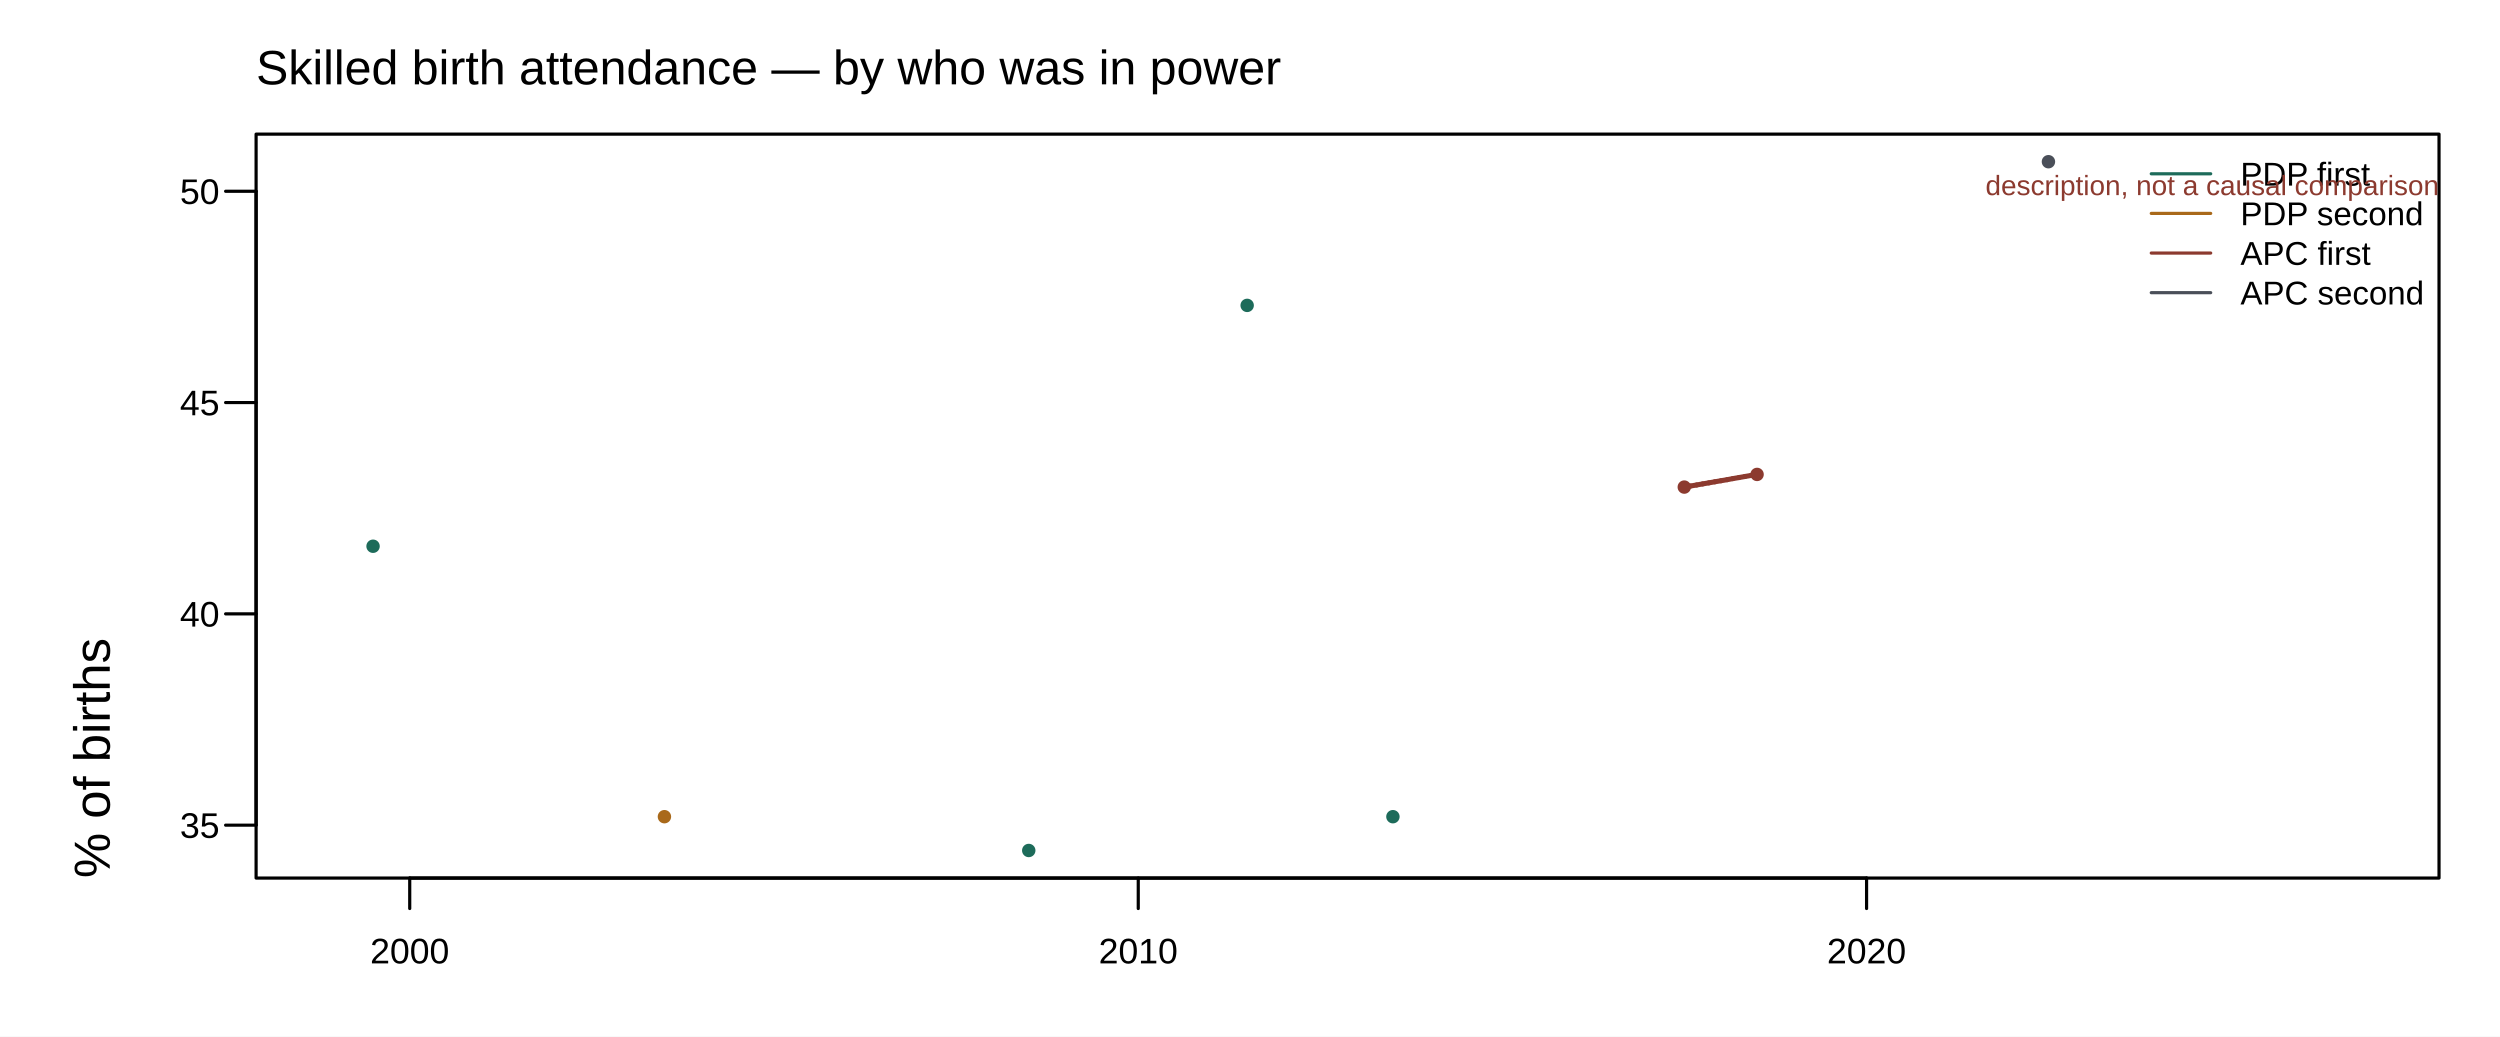
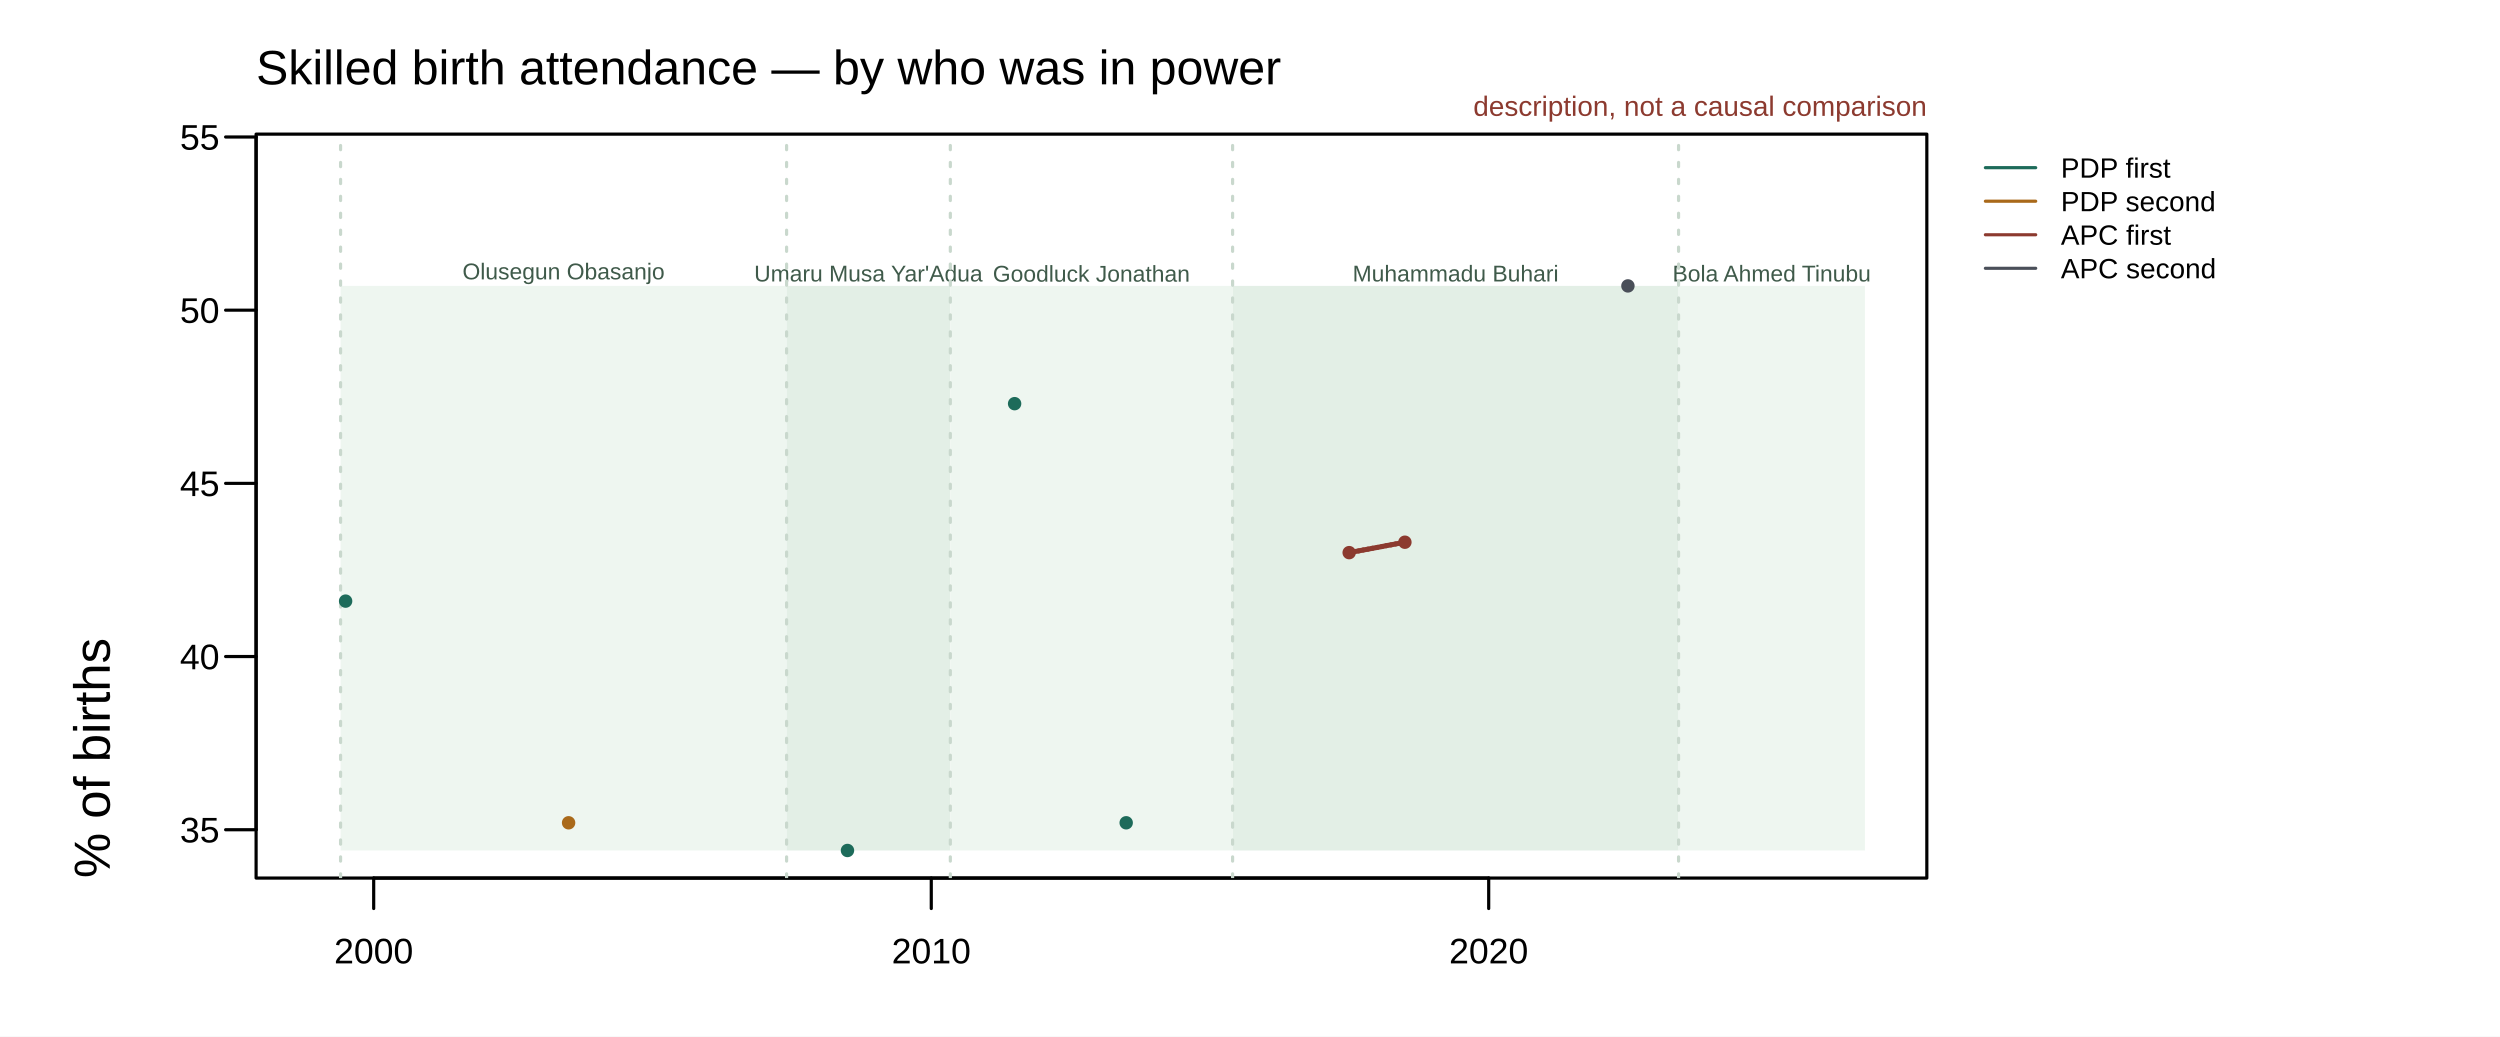
<svg xmlns="http://www.w3.org/2000/svg" width="590.40pt" height="244.80pt" viewBox="0 0 590.40 244.80">
  <g class="svglite">
    <defs>
      <style type="text/css">
    .svglite line, .svglite polyline, .svglite polygon, .svglite path, .svglite rect, .svglite circle {
      fill: none;
      stroke: #000000;
      stroke-linecap: round;
      stroke-linejoin: round;
      stroke-miterlimit: 10.00;
    }
    .svglite text {
      white-space: pre;
    }
    .svglite g.glyphgroup path {
      fill: inherit;
      stroke: none;
    }
  </style>
    </defs>
    <rect width="100%" height="100%" style="stroke: none; fill: #FFFFFF;" />
    <defs>
      <clipPath id="cpMC4wMHw1OTAuNDB8MC4wMHwyNDQuODA=">
        <rect x="0.00" y="0.00" width="590.40" height="244.80" />
      </clipPath>
    </defs>
    <g clip-path="url(#cpMC4wMHw1OTAuNDB8MC4wMHwyNDQuODA=)">
-       <line x1="96.76" y1="207.36" x2="440.81" y2="207.36" style="stroke-width: 0.75;" />
-       <line x1="96.76" y1="207.36" x2="96.76" y2="214.56" style="stroke-width: 0.75;" />
-       <line x1="268.81" y1="207.36" x2="268.81" y2="214.56" style="stroke-width: 0.75;" />
-       <line x1="440.81" y1="207.36" x2="440.81" y2="214.56" style="stroke-width: 0.75;" />
-       <text x="96.76" y="227.52" text-anchor="middle" style="font-size: 8.40px; font-family: &quot;Arial&quot;;" textLength="18.69px" lengthAdjust="spacingAndGlyphs">2000</text>
-       <text x="268.81" y="227.52" text-anchor="middle" style="font-size: 8.40px; font-family: &quot;Arial&quot;;" textLength="18.69px" lengthAdjust="spacingAndGlyphs">2010</text>
-       <text x="440.81" y="227.52" text-anchor="middle" style="font-size: 8.40px; font-family: &quot;Arial&quot;;" textLength="18.69px" lengthAdjust="spacingAndGlyphs">2020</text>
-       <line x1="60.48" y1="194.87" x2="60.48" y2="45.17" style="stroke-width: 0.75;" />
-       <line x1="60.48" y1="194.87" x2="53.28" y2="194.87" style="stroke-width: 0.75;" />
-       <line x1="60.48" y1="144.97" x2="53.28" y2="144.97" style="stroke-width: 0.75;" />
-       <line x1="60.48" y1="95.07" x2="53.28" y2="95.07" style="stroke-width: 0.75;" />
-       <line x1="60.48" y1="45.17" x2="53.28" y2="45.17" style="stroke-width: 0.75;" />
-       <text x="51.84" y="197.87" text-anchor="end" style="font-size: 8.40px; font-family: &quot;Arial&quot;;" textLength="9.34px" lengthAdjust="spacingAndGlyphs">35</text>
-       <text x="51.84" y="147.97" text-anchor="end" style="font-size: 8.40px; font-family: &quot;Arial&quot;;" textLength="9.34px" lengthAdjust="spacingAndGlyphs">40</text>
-       <text x="51.84" y="98.07" text-anchor="end" style="font-size: 8.40px; font-family: &quot;Arial&quot;;" textLength="9.34px" lengthAdjust="spacingAndGlyphs">45</text>
-       <text x="51.84" y="48.17" text-anchor="end" style="font-size: 8.40px; font-family: &quot;Arial&quot;;" textLength="9.34px" lengthAdjust="spacingAndGlyphs">50</text>
-       <polygon points="60.48,207.36 576.00,207.36 576.00,31.68 60.48,31.68 " style="stroke-width: 0.75;" />
+       <line x1="88.25" y1="207.36" x2="351.57" y2="207.36" style="stroke-width: 0.75;" />
+       <line x1="88.25" y1="207.36" x2="88.25" y2="214.56" style="stroke-width: 0.75;" />
+       <line x1="219.93" y1="207.36" x2="219.93" y2="214.56" style="stroke-width: 0.75;" />
+       <line x1="351.57" y1="207.36" x2="351.57" y2="214.56" style="stroke-width: 0.75;" />
+       <text x="88.25" y="227.52" text-anchor="middle" style="font-size: 8.40px; font-family: &quot;Arial&quot;;" textLength="18.69px" lengthAdjust="spacingAndGlyphs">2000</text>
+       <text x="219.93" y="227.52" text-anchor="middle" style="font-size: 8.40px; font-family: &quot;Arial&quot;;" textLength="18.69px" lengthAdjust="spacingAndGlyphs">2010</text>
+       <text x="351.57" y="227.52" text-anchor="middle" style="font-size: 8.40px; font-family: &quot;Arial&quot;;" textLength="18.69px" lengthAdjust="spacingAndGlyphs">2020</text>
+       <line x1="60.48" y1="195.95" x2="60.48" y2="32.35" style="stroke-width: 0.75;" />
+       <line x1="60.48" y1="195.95" x2="53.28" y2="195.95" style="stroke-width: 0.75;" />
+       <line x1="60.48" y1="155.05" x2="53.28" y2="155.05" style="stroke-width: 0.75;" />
+       <line x1="60.48" y1="114.15" x2="53.28" y2="114.15" style="stroke-width: 0.75;" />
+       <line x1="60.48" y1="73.25" x2="53.28" y2="73.25" style="stroke-width: 0.75;" />
+       <line x1="60.48" y1="32.35" x2="53.28" y2="32.35" style="stroke-width: 0.75;" />
+       <text x="51.84" y="198.95" text-anchor="end" style="font-size: 8.40px; font-family: &quot;Arial&quot;;" textLength="9.34px" lengthAdjust="spacingAndGlyphs">35</text>
+       <text x="51.84" y="158.05" text-anchor="end" style="font-size: 8.40px; font-family: &quot;Arial&quot;;" textLength="9.34px" lengthAdjust="spacingAndGlyphs">40</text>
+       <text x="51.84" y="117.15" text-anchor="end" style="font-size: 8.40px; font-family: &quot;Arial&quot;;" textLength="9.34px" lengthAdjust="spacingAndGlyphs">45</text>
+       <text x="51.84" y="76.25" text-anchor="end" style="font-size: 8.40px; font-family: &quot;Arial&quot;;" textLength="9.34px" lengthAdjust="spacingAndGlyphs">50</text>
+       <text x="51.84" y="35.35" text-anchor="end" style="font-size: 8.40px; font-family: &quot;Arial&quot;;" textLength="9.34px" lengthAdjust="spacingAndGlyphs">55</text>
+       <polygon points="60.48,207.36 455.04,207.36 455.04,31.68 60.48,31.68 " style="stroke-width: 0.75;" />
      <text x="60.48" y="19.92" style="font-size: 11.40px; font-family: &quot;Arial&quot;;" textLength="241.83px" lengthAdjust="spacingAndGlyphs">Skilled birth attendance — by who was in power</text>
      <text transform="translate(25.92,207.36) rotate(-90)" style="font-size: 12.00px; font-family: &quot;Arial&quot;;" textLength="56.67px" lengthAdjust="spacingAndGlyphs">% of births</text>
    </g>
    <defs>
-       <clipPath id="cpNjAuNDh8NTc2LjAwfDMxLjY4fDIwNy4zNg==">
-         <rect x="60.48" y="31.68" width="515.52" height="175.68" />
+       <clipPath id="cpNjAuNDh8NDU1LjA0fDMxLjY4fDIwNy4zNg==">
+         <rect x="60.48" y="31.68" width="394.56" height="175.68" />
      </clipPath>
    </defs>
-     <g clip-path="url(#cpNjAuNDh8NTc2LjAwfDMxLjY4fDIwNy4zNg==)">
-       <circle cx="88.10" cy="129.00" r="1.21" style="stroke-width: 0.75; stroke: #1D6B5A; fill: #1D6B5A;" />
-       <circle cx="242.95" cy="200.85" r="1.21" style="stroke-width: 0.75; stroke: #1D6B5A; fill: #1D6B5A;" />
-       <circle cx="294.53" cy="72.12" r="1.21" style="stroke-width: 0.75; stroke: #1D6B5A; fill: #1D6B5A;" />
-       <circle cx="328.95" cy="192.87" r="1.21" style="stroke-width: 0.75; stroke: #1D6B5A; fill: #1D6B5A;" />
-       <circle cx="156.91" cy="192.87" r="1.21" style="stroke-width: 0.75; stroke: #A9691A; fill: #A9691A;" />
-       <line x1="397.76" y1="115.03" x2="399.22" y2="114.78" style="stroke-width: 1.20; stroke: #8C3A2F; stroke-dasharray: 1.60,4.80;" />
-       <line x1="399.22" y1="114.78" x2="400.68" y2="114.53" style="stroke-width: 1.20; stroke: #8C3A2F; stroke-dasharray: 1.60,4.80;" />
-       <line x1="400.68" y1="114.53" x2="402.10" y2="114.28" style="stroke-width: 1.20; stroke: #8C3A2F; stroke-dasharray: 1.60,4.80;" />
-       <line x1="402.10" y1="114.28" x2="403.56" y2="114.03" style="stroke-width: 1.20; stroke: #8C3A2F; stroke-dasharray: 1.60,4.80;" />
-       <line x1="403.56" y1="114.03" x2="404.97" y2="113.78" style="stroke-width: 1.20; stroke: #8C3A2F; stroke-dasharray: 1.60,4.80;" />
-       <line x1="404.97" y1="113.78" x2="406.43" y2="113.53" style="stroke-width: 1.20; stroke: #8C3A2F; stroke-dasharray: 1.60,4.80;" />
-       <line x1="406.43" y1="113.53" x2="407.89" y2="113.28" style="stroke-width: 1.20; stroke: #8C3A2F; stroke-dasharray: 1.60,4.80;" />
-       <line x1="407.89" y1="113.28" x2="409.21" y2="113.03" style="stroke-width: 1.20; stroke: #8C3A2F; stroke-dasharray: 1.60,4.80;" />
-       <line x1="409.21" y1="113.03" x2="410.67" y2="112.78" style="stroke-width: 1.20; stroke: #8C3A2F; stroke-dasharray: 1.60,4.80;" />
-       <line x1="410.67" y1="112.78" x2="412.08" y2="112.53" style="stroke-width: 1.20; stroke: #8C3A2F; stroke-dasharray: 1.60,4.80;" />
-       <line x1="412.08" y1="112.53" x2="413.54" y2="112.28" style="stroke-width: 1.20; stroke: #8C3A2F; stroke-dasharray: 1.60,4.80;" />
-       <line x1="413.54" y1="112.28" x2="414.95" y2="112.04" style="stroke-width: 1.20; stroke: #8C3A2F; stroke-dasharray: 1.60,4.80;" />
-       <circle cx="397.76" cy="115.03" r="1.21" style="stroke-width: 0.75; stroke: #8C3A2F; fill: #8C3A2F;" />
-       <circle cx="414.95" cy="112.04" r="1.21" style="stroke-width: 0.75; stroke: #8C3A2F; fill: #8C3A2F;" />
-       <circle cx="483.76" cy="38.19" r="1.21" style="stroke-width: 0.75; stroke: #4A4F59; fill: #4A4F59;" />
-       <line x1="508.04" y1="41.04" x2="522.08" y2="41.04" style="stroke-width: 0.75; stroke: #1D6B5A;" />
-       <line x1="508.04" y1="50.40" x2="522.08" y2="50.40" style="stroke-width: 0.75; stroke: #A9691A;" />
-       <line x1="508.04" y1="59.76" x2="522.08" y2="59.76" style="stroke-width: 0.75; stroke: #8C3A2F;" />
-       <line x1="508.04" y1="69.12" x2="522.08" y2="69.12" style="stroke-width: 0.75; stroke: #4A4F59;" />
-       <text x="529.10" y="43.83" style="font-size: 7.80px; font-family: &quot;Arial&quot;;" textLength="30.64px" lengthAdjust="spacingAndGlyphs">PDP first</text>
-       <text x="529.10" y="53.19" style="font-size: 7.80px; font-family: &quot;Arial&quot;;" textLength="43.25px" lengthAdjust="spacingAndGlyphs">PDP second</text>
-       <text x="529.10" y="62.55" style="font-size: 7.80px; font-family: &quot;Arial&quot;;" textLength="30.78px" lengthAdjust="spacingAndGlyphs">APC first</text>
-       <text x="529.10" y="71.91" style="font-size: 7.80px; font-family: &quot;Arial&quot;;" textLength="43.39px" lengthAdjust="spacingAndGlyphs">APC second</text>
+     <g clip-path="url(#cpNjAuNDh8NDU1LjA0fDMxLjY4fDIwNy4zNg==)">
+       <rect x="80.43" y="67.52" width="105.33" height="133.33" style="stroke-width: 0.75; stroke: none; fill: #EEF6F0;" />
+       <text x="133.09" y="65.98" text-anchor="middle" style="font-size: 5.40px;fill: #3F5A4A; font-family: &quot;Arial&quot;;" textLength="47.69px" lengthAdjust="spacingAndGlyphs">Olusegun Obasanjo</text>
+       <rect x="185.76" y="67.52" width="38.68" height="133.33" style="stroke-width: 0.75; stroke: none; fill: #E3EFE6;" />
+       <text x="205.08" y="66.48" text-anchor="middle" style="font-size: 5.40px;fill: #3F5A4A; font-family: &quot;Arial&quot;;" textLength="53.88px" lengthAdjust="spacingAndGlyphs">Umaru Musa Yar'Adua</text>
+       <rect x="224.43" y="67.52" width="66.65" height="133.33" style="stroke-width: 0.75; stroke: none; fill: #EEF6F0;" />
+       <text x="257.74" y="66.52" text-anchor="middle" style="font-size: 5.40px;fill: #3F5A4A; font-family: &quot;Arial&quot;;" textLength="46.50px" lengthAdjust="spacingAndGlyphs">Goodluck Jonathan</text>
+       <rect x="291.09" y="67.52" width="105.33" height="133.33" style="stroke-width: 0.75; stroke: none; fill: #E3EFE6;" />
+       <text x="343.75" y="66.48" text-anchor="middle" style="font-size: 5.40px;fill: #3F5A4A; font-family: &quot;Arial&quot;;" textLength="48.55px" lengthAdjust="spacingAndGlyphs">Muhammadu Buhari</text>
+       <rect x="396.41" y="67.52" width="44.01" height="133.33" style="stroke-width: 0.75; stroke: none; fill: #EEF6F0;" />
+       <text x="418.40" y="66.48" text-anchor="middle" style="font-size: 5.40px;fill: #3F5A4A; font-family: &quot;Arial&quot;;" textLength="46.78px" lengthAdjust="spacingAndGlyphs">Bola Ahmed Tinubu</text>
+       <line x1="80.43" y1="207.36" x2="80.43" y2="31.68" style="stroke-width: 0.75; stroke: #C9D8CD; stroke-dasharray: 1.00,3.00;" />
+       <line x1="185.76" y1="207.36" x2="185.76" y2="31.68" style="stroke-width: 0.75; stroke: #C9D8CD; stroke-dasharray: 1.00,3.00;" />
+       <line x1="224.43" y1="207.36" x2="224.43" y2="31.68" style="stroke-width: 0.75; stroke: #C9D8CD; stroke-dasharray: 1.00,3.00;" />
+       <line x1="291.09" y1="207.36" x2="291.09" y2="31.68" style="stroke-width: 0.75; stroke: #C9D8CD; stroke-dasharray: 1.00,3.00;" />
+       <line x1="396.41" y1="207.36" x2="396.41" y2="31.68" style="stroke-width: 0.75; stroke: #C9D8CD; stroke-dasharray: 1.00,3.00;" />
+       <circle cx="81.62" cy="141.96" r="1.21" style="stroke-width: 0.75; stroke: #1D6B5A; fill: #1D6B5A;" />
+       <circle cx="200.14" cy="200.85" r="1.21" style="stroke-width: 0.75; stroke: #1D6B5A; fill: #1D6B5A;" />
+       <circle cx="239.61" cy="95.33" r="1.21" style="stroke-width: 0.75; stroke: #1D6B5A; fill: #1D6B5A;" />
+       <circle cx="265.96" cy="194.31" r="1.21" style="stroke-width: 0.75; stroke: #1D6B5A; fill: #1D6B5A;" />
+       <circle cx="134.28" cy="194.31" r="1.21" style="stroke-width: 0.75; stroke: #A9691A; fill: #A9691A;" />
+       <line x1="318.62" y1="130.51" x2="319.74" y2="130.30" style="stroke-width: 1.20; stroke: #8C3A2F; stroke-dasharray: 1.60,4.80;" />
+       <line x1="319.74" y1="130.30" x2="320.86" y2="130.10" style="stroke-width: 1.20; stroke: #8C3A2F; stroke-dasharray: 1.60,4.80;" />
+       <line x1="320.86" y1="130.10" x2="321.94" y2="129.89" style="stroke-width: 1.20; stroke: #8C3A2F; stroke-dasharray: 1.60,4.80;" />
+       <line x1="321.94" y1="129.89" x2="323.06" y2="129.69" style="stroke-width: 1.20; stroke: #8C3A2F; stroke-dasharray: 1.60,4.80;" />
+       <line x1="323.06" y1="129.69" x2="324.14" y2="129.48" style="stroke-width: 1.20; stroke: #8C3A2F; stroke-dasharray: 1.60,4.80;" />
+       <line x1="324.14" y1="129.48" x2="325.26" y2="129.28" style="stroke-width: 1.20; stroke: #8C3A2F; stroke-dasharray: 1.60,4.80;" />
+       <line x1="325.26" y1="129.28" x2="326.37" y2="129.07" style="stroke-width: 1.20; stroke: #8C3A2F; stroke-dasharray: 1.60,4.80;" />
+       <line x1="326.37" y1="129.07" x2="327.38" y2="128.87" style="stroke-width: 1.20; stroke: #8C3A2F; stroke-dasharray: 1.60,4.80;" />
+       <line x1="327.38" y1="128.87" x2="328.50" y2="128.67" style="stroke-width: 1.20; stroke: #8C3A2F; stroke-dasharray: 1.60,4.80;" />
+       <line x1="328.50" y1="128.67" x2="329.58" y2="128.46" style="stroke-width: 1.20; stroke: #8C3A2F; stroke-dasharray: 1.60,4.80;" />
+       <line x1="329.58" y1="128.46" x2="330.70" y2="128.26" style="stroke-width: 1.20; stroke: #8C3A2F; stroke-dasharray: 1.60,4.80;" />
+       <line x1="330.70" y1="128.26" x2="331.78" y2="128.05" style="stroke-width: 1.20; stroke: #8C3A2F; stroke-dasharray: 1.60,4.80;" />
+       <circle cx="318.62" cy="130.51" r="1.21" style="stroke-width: 0.75; stroke: #8C3A2F; fill: #8C3A2F;" />
+       <circle cx="331.78" cy="128.05" r="1.21" style="stroke-width: 0.75; stroke: #8C3A2F; fill: #8C3A2F;" />
+       <circle cx="384.45" cy="67.52" r="1.21" style="stroke-width: 0.75; stroke: #4A4F59; fill: #4A4F59;" />
    </g>
    <g clip-path="url(#cpMC4wMHw1OTAuNDB8MC4wMHwyNDQuODA=)">
-       <text x="576.00" y="46.08" text-anchor="end" style="font-size: 6.60px;fill: #8C3A2F; font-family: &quot;Arial&quot;;" textLength="107.11px" lengthAdjust="spacingAndGlyphs">description, not a causal comparison</text>
+       <line x1="468.87" y1="39.60" x2="480.75" y2="39.60" style="stroke-width: 0.75; stroke: #1D6B5A;" />
+       <line x1="468.87" y1="47.52" x2="480.75" y2="47.52" style="stroke-width: 0.75; stroke: #A9691A;" />
+       <line x1="468.87" y1="55.44" x2="480.75" y2="55.44" style="stroke-width: 0.75; stroke: #8C3A2F;" />
+       <line x1="468.87" y1="63.36" x2="480.75" y2="63.36" style="stroke-width: 0.75; stroke: #4A4F59;" />
+       <text x="486.69" y="41.96" style="font-size: 6.60px; font-family: &quot;Arial&quot;;" textLength="25.88px" lengthAdjust="spacingAndGlyphs">PDP first</text>
+       <text x="486.69" y="49.88" style="font-size: 6.60px; font-family: &quot;Arial&quot;;" textLength="36.53px" lengthAdjust="spacingAndGlyphs">PDP second</text>
+       <text x="486.69" y="57.80" style="font-size: 6.60px; font-family: &quot;Arial&quot;;" textLength="26.00px" lengthAdjust="spacingAndGlyphs">APC first</text>
+       <text x="486.69" y="65.72" style="font-size: 6.60px; font-family: &quot;Arial&quot;;" textLength="36.66px" lengthAdjust="spacingAndGlyphs">APC second</text>
+       <text x="455.04" y="27.36" text-anchor="end" style="font-size: 6.60px;fill: #8C3A2F; font-family: &quot;Arial&quot;;" textLength="107.11px" lengthAdjust="spacingAndGlyphs">description, not a causal comparison</text>
    </g>
  </g>
</svg>
